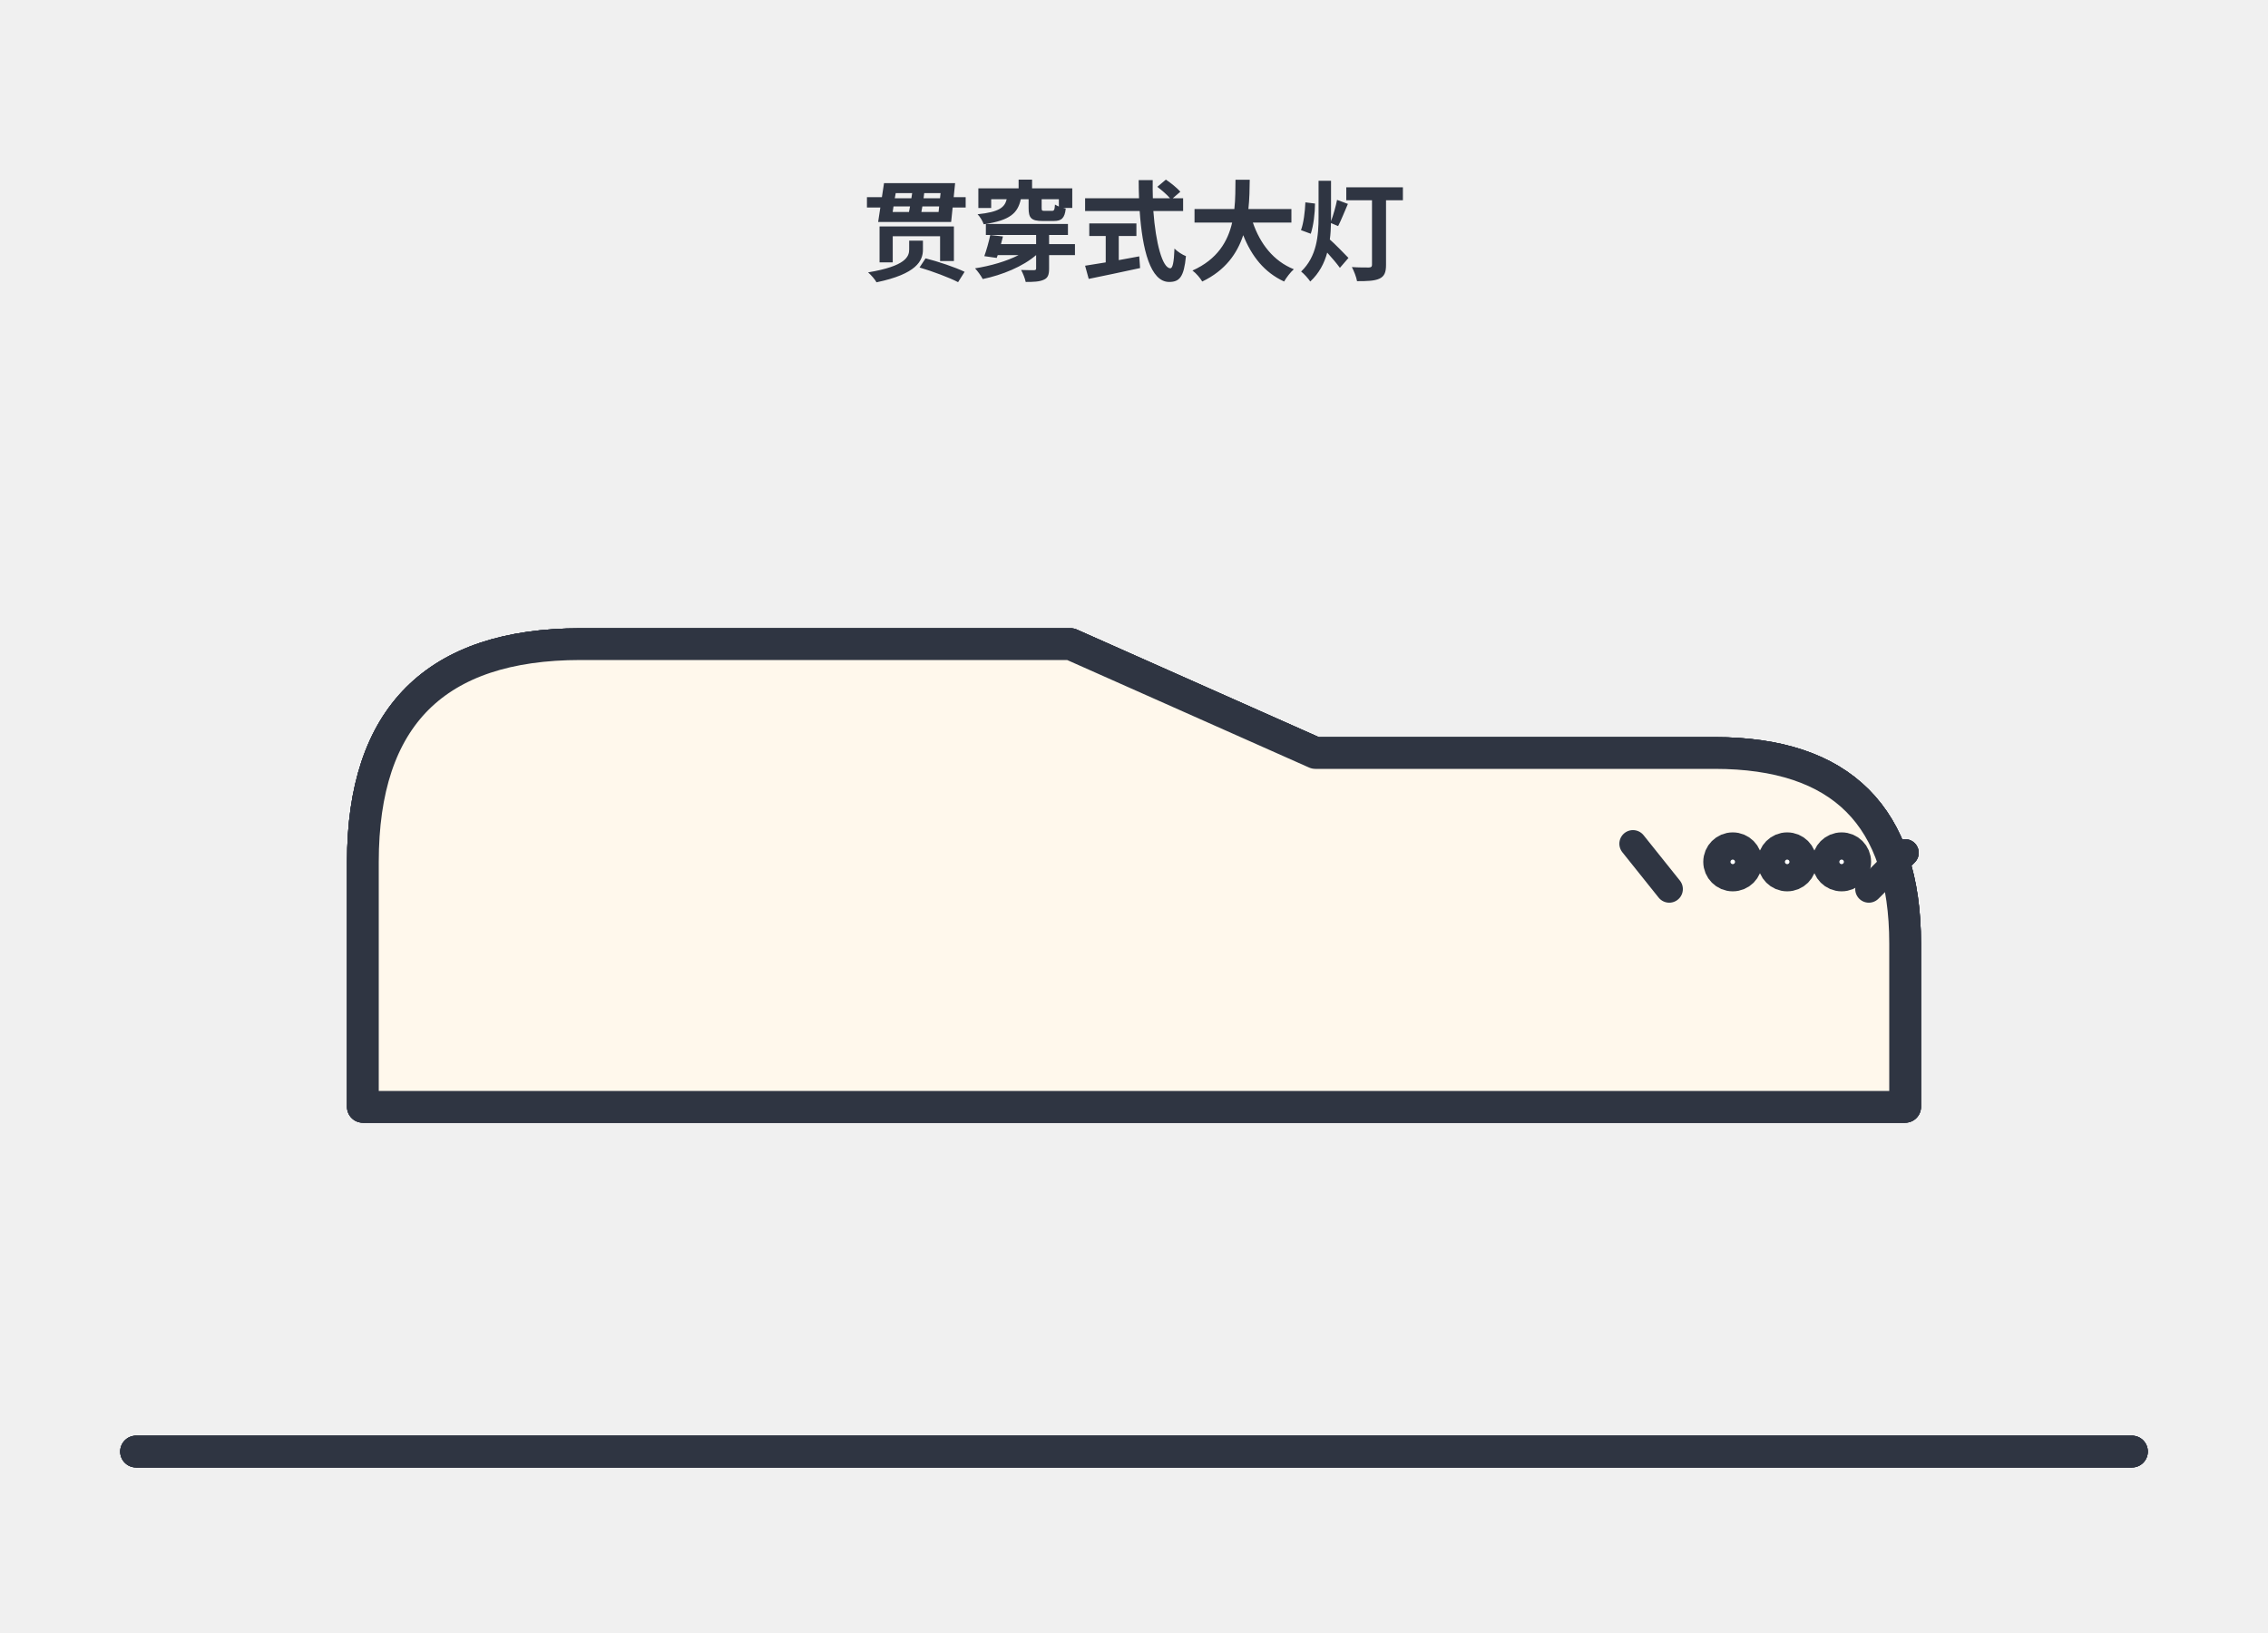
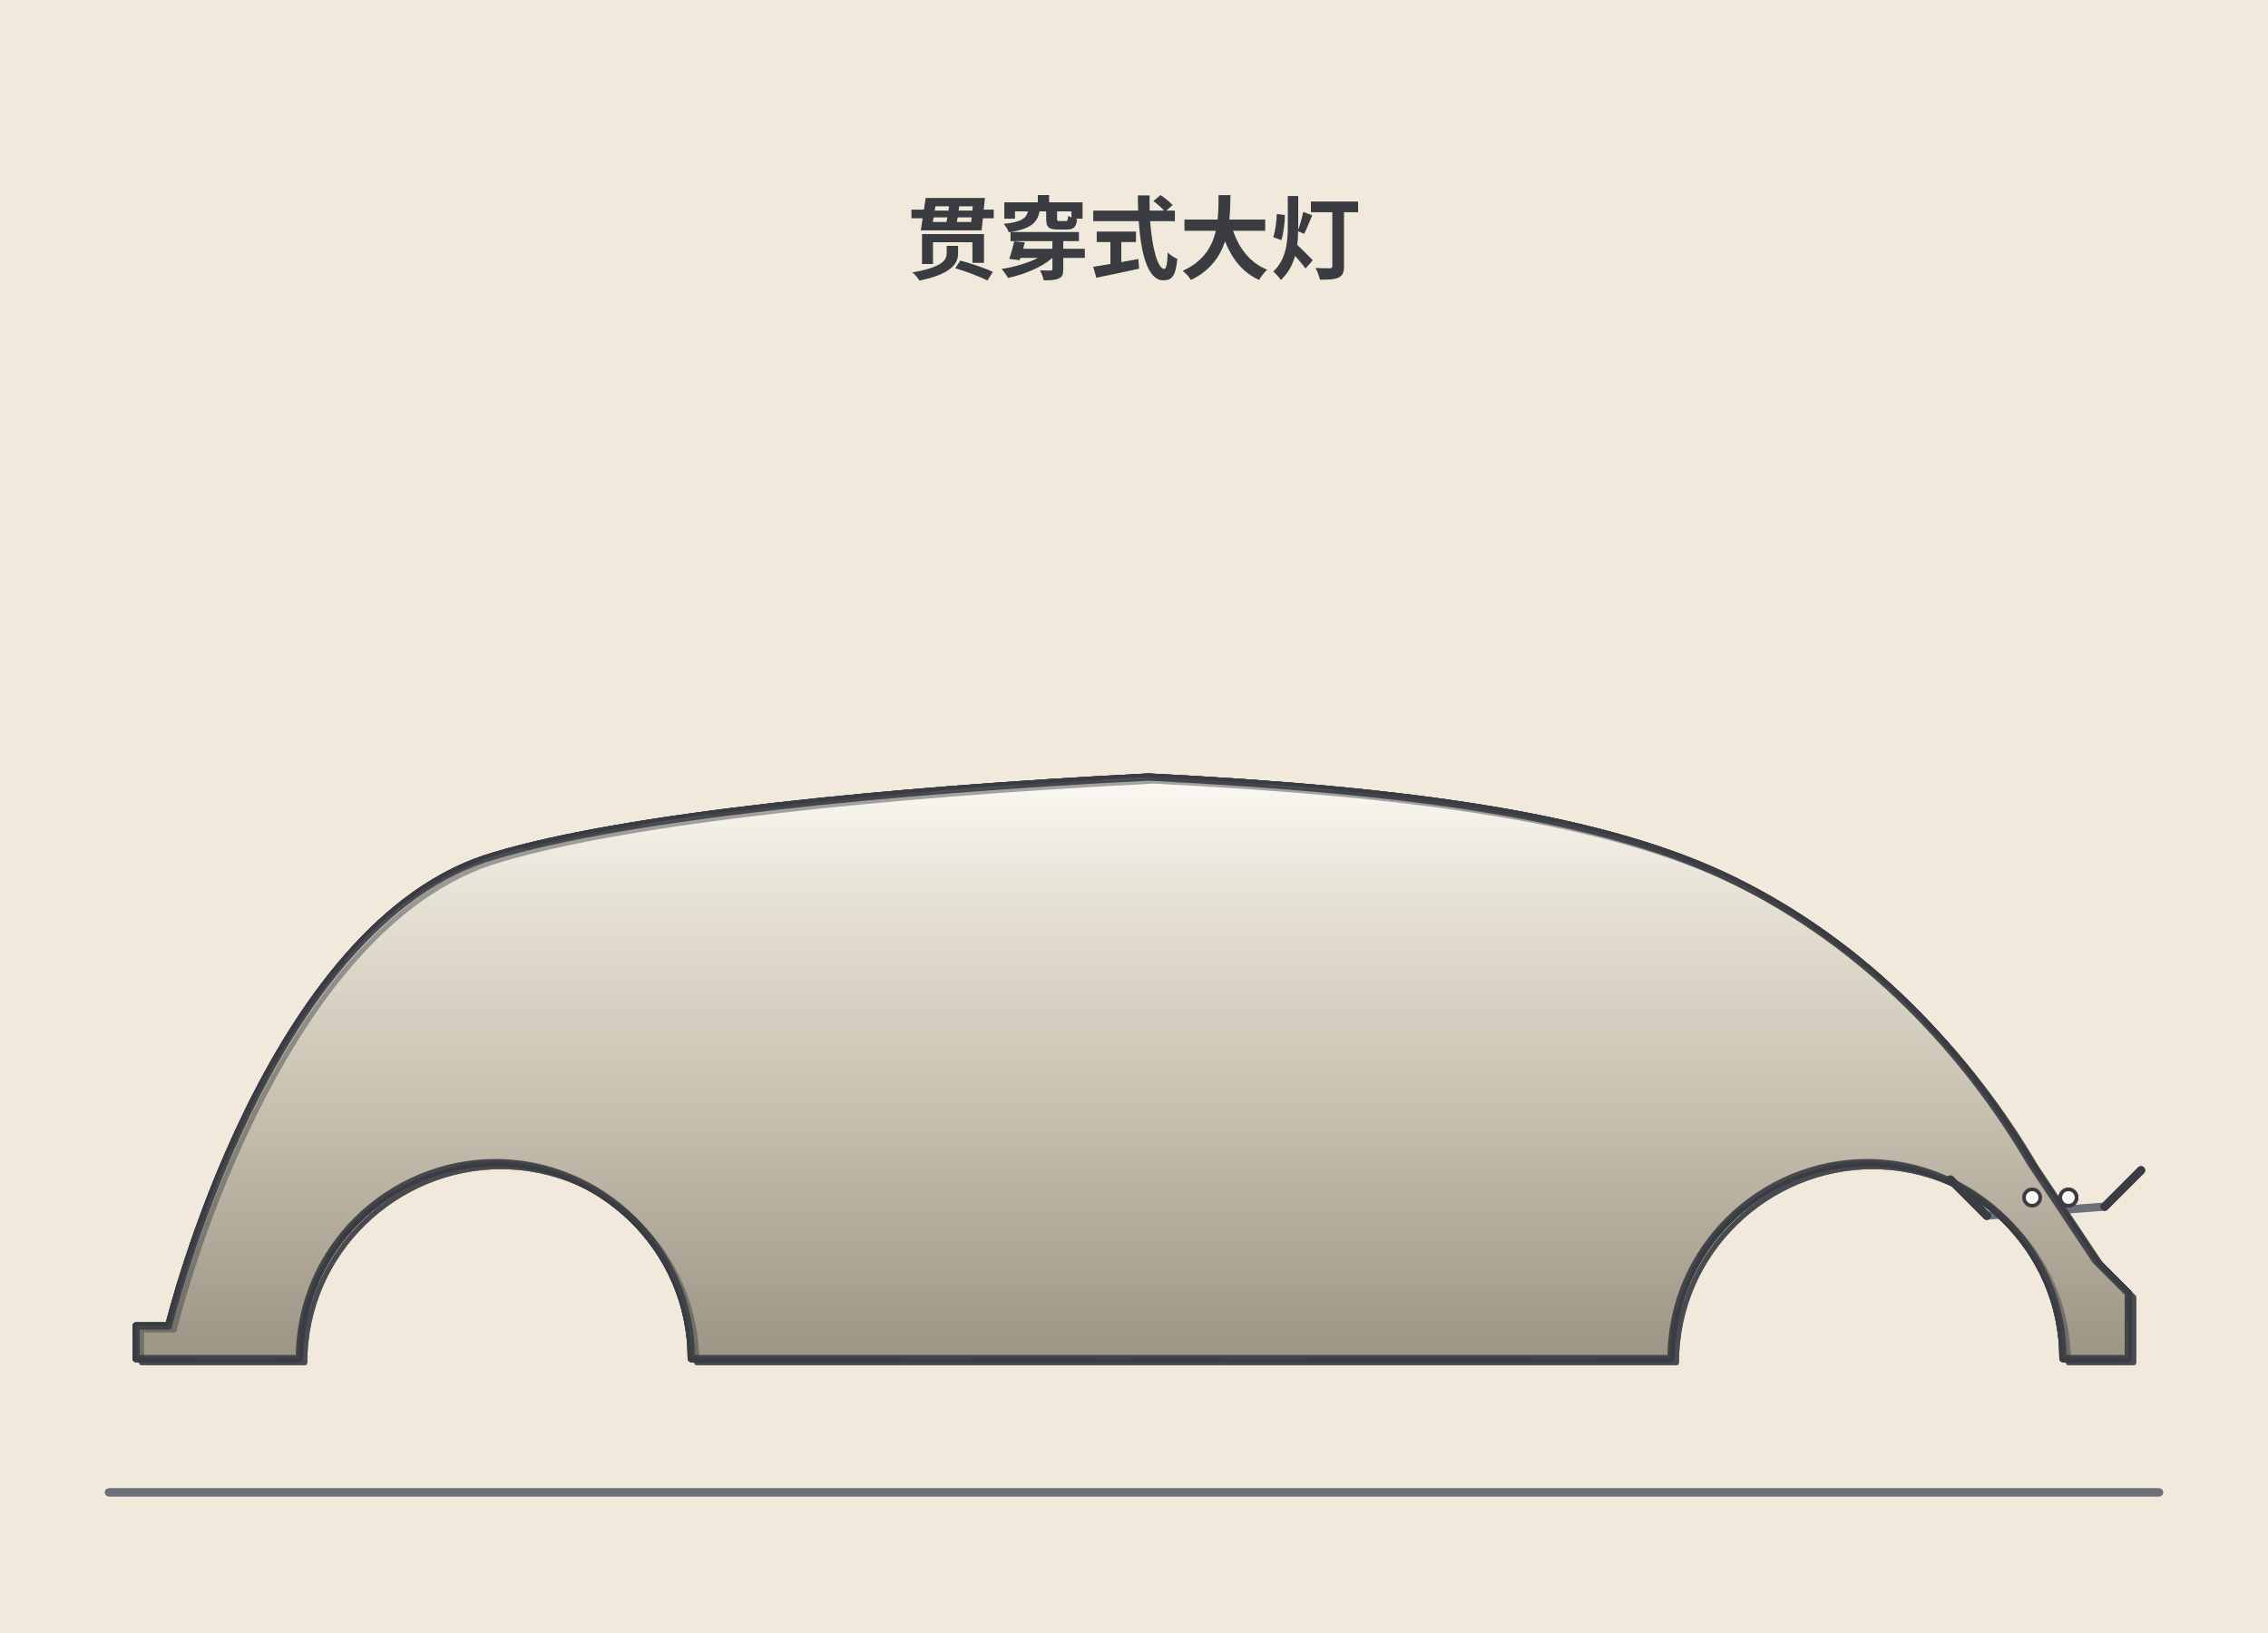
<svg xmlns="http://www.w3.org/2000/svg" viewBox="0 0 500 360" role="img">
-   <line x1="30" y1="320" x2="470" y2="320" stroke="#2F3542" stroke-width="7" stroke-linecap="round" stroke-linejoin="round" fill="none" />
-   <path d="M80 244 L80 190 Q80 142 128 142 L236 142 L290 166 L378 166 Q420 166 420 208 L420 244 Z" stroke="#2F3542" stroke-width="7" stroke-linecap="round" stroke-linejoin="round" fill="#FFF8EC" />
-   <line x1="368" y1="196" x2="412" y2="196" stroke="#2F3542" stroke-width="6" stroke-linecap="round" stroke-linejoin="round" fill="none" />
-   <line x1="30" y1="320" x2="470" y2="320" stroke="#2F3542" stroke-width="7" stroke-linecap="round" stroke-linejoin="round" fill="none" />
-   <path d="M80 244 L80 190 Q80 142 128 142 L236 142 L290 166 L378 166 Q420 166 420 208 L420 244 Z" stroke="#2F3542" stroke-width="7" stroke-linecap="round" stroke-linejoin="round" fill="#FFF8EC" />
-   <path d="M368 196 L360 186 M412 196 L420 188" stroke="#2F3542" stroke-width="6" stroke-linecap="round" stroke-linejoin="round" fill="none" />
-   <line x1="30" y1="320" x2="470" y2="320" stroke="#2F3542" stroke-width="7" stroke-linecap="round" stroke-linejoin="round" fill="none" />
-   <path d="M80 244 L80 190 Q80 142 128 142 L236 142 L290 166 L378 166 Q420 166 420 208 L420 244 Z" stroke="#2F3542" stroke-width="7" stroke-linecap="round" stroke-linejoin="round" fill="#FFF8EC" />
-   <path d="M368 196 L360 186 M412 196 L420 188" stroke="#2F3542" stroke-width="6" stroke-linecap="round" stroke-linejoin="round" fill="none" />
-   <circle cx="382" cy="190" r="3" stroke="#2F3542" stroke-width="7" stroke-linecap="round" stroke-linejoin="round" fill="#FFFFFF" />
-   <circle cx="394" cy="190" r="3" stroke="#2F3542" stroke-width="7" stroke-linecap="round" stroke-linejoin="round" fill="#FFFFFF" />
-   <circle cx="406" cy="190" r="3" stroke="#2F3542" stroke-width="7" stroke-linecap="round" stroke-linejoin="round" fill="#FFFFFF" />
-   <line x1="30" y1="320" x2="470" y2="320" stroke="#2F3542" stroke-width="7" stroke-linecap="round" stroke-linejoin="round" fill="none" />
-   <path d="M80 244 L80 190 Q80 142 128 142 L236 142 L290 166 L378 166 Q420 166 420 208 L420 244 Z" stroke="#2F3542" stroke-width="7" stroke-linecap="round" stroke-linejoin="round" fill="#FFF8EC" />
-   <path d="M368 196 L360 186 M412 196 L420 188" stroke="#2F3542" stroke-width="6" stroke-linecap="round" stroke-linejoin="round" fill="none" />
-   <circle cx="382" cy="190" r="3" stroke="#2F3542" stroke-width="7" stroke-linecap="round" stroke-linejoin="round" fill="#FFFFFF" />
-   <circle cx="394" cy="190" r="3" stroke="#2F3542" stroke-width="7" stroke-linecap="round" stroke-linejoin="round" fill="#FFFFFF" />
-   <circle cx="406" cy="190" r="3" stroke="#2F3542" stroke-width="7" stroke-linecap="round" stroke-linejoin="round" fill="#FFFFFF" />
-   <text x="250" y="60" text-anchor="middle" font-size="24" font-family="'Microsoft YaHei', sans-serif" font-weight="bold" fill="#2F3542">贯穿式大灯</text>
+   <defs>
+     <linearGradient id="gBody" x1="0" y1="0" x2="0" y2="1">
+       <stop offset="0%" stop-color="#FBF9F3" />
+       <stop offset="18%" stop-color="#E9E4D8" />
+       <stop offset="55%" stop-color="#C9C2B2" />
+       <stop offset="100%" stop-color="#9C9484" />
+     </linearGradient>
+     <linearGradient id="gGlass" x1="0" y1="0" x2="0" y2="1">
+       <stop offset="0%" stop-color="#55585F" />
+       <stop offset="100%" stop-color="#7B7F88" />
+     </linearGradient>
+     <radialGradient id="gTire" cx="0.5" cy="0.5" r="0.5">
+       <stop offset="0%" stop-color="#4A4E55" />
+       <stop offset="75%" stop-color="#2D3036" />
+       <stop offset="100%" stop-color="#202227" />
+     </radialGradient>
+     <radialGradient id="gRim" cx="0.5" cy="0.5" r="0.5">
+       <stop offset="0%" stop-color="#F3F2EC" />
+       <stop offset="70%" stop-color="#C6C1B4" />
+       <stop offset="100%" stop-color="#A39C8D" />
+     </radialGradient>
+     <radialGradient id="gGround" cx="0.5" cy="0.5" r="0.5">
+       <stop offset="0%" stop-color="#8A8478" stop-opacity="0.34" />
+       <stop offset="100%" stop-color="#8A8478" stop-opacity="0" />
+     </radialGradient>
+   </defs>
+   <rect x="0" y="0" width="500" height="360" fill="#F1E9DB" />
+   <line x1="24" y1="329" x2="476" y2="329" stroke="#6C707A" stroke-width="1.7" stroke-linecap="round" stroke-linejoin="round" />
+   <path d="M37.2 292.3 C37.2 292.3 58.8 203.0 109.2 188.6 C138.0 180.0 195.6 174.2 253.2 171.3 C310.8 174.2 354.0 180.0 382.8 194.4 C411.6 208.7 433.2 231.8 447.6 256.3 L462.0 277.9 L469.2 285.1 L469.2 299.5 L454.8 299.5 C454.8 275.0 434.6 256.3 411.6 256.3 C388.6 256.3 368.4 275.0 368.4 299.5 L152.4 299.5 C152.4 275.0 132.2 256.3 109.2 256.3 C86.2 256.3 66.0 275.0 66.0 299.5 L30.0 299.5 L30.0 292.3 Z" fill="url(#gBody)" />
+   <path d="M37.2 292.3 C37.2 292.3 58.8 203.0 109.2 188.6 C138.0 180.0 195.6 174.2 253.2 171.3 C310.8 174.2 354.0 180.0 382.8 194.4 C411.6 208.7 433.2 231.8 447.6 256.3 L462.0 277.9 L469.2 285.1 L469.2 299.5 L454.8 299.5 C454.8 275.0 434.6 256.3 411.6 256.3 C388.6 256.3 368.4 275.0 368.4 299.5 L152.4 299.5 C152.4 275.0 132.2 256.3 109.2 256.3 C86.2 256.3 66.0 275.0 66.0 299.5 L30.0 299.5 L30.0 292.3 Z" stroke="#3A3C42" stroke-width="1.6" stroke-linecap="round" stroke-linejoin="round" fill="none" opacity="0.9" />
+   <path d="M37.2 292.3 C37.2 292.3 58.8 203.0 109.2 188.6 C138.0 180.0 195.6 174.2 253.2 171.3 C310.8 174.2 354.0 180.0 382.8 194.4 C411.6 208.7 433.2 231.8 447.6 256.3 L462.0 277.9 L469.2 285.1 L469.2 299.5 L454.8 299.5 C454.8 275.0 434.6 256.3 411.6 256.3 C388.6 256.3 368.4 275.0 368.4 299.5 L152.4 299.5 C152.4 275.0 132.2 256.3 109.2 256.3 C86.2 256.3 66.0 275.0 66.0 299.5 L30.0 299.5 L30.0 292.3 Z" stroke="#3A3C42" stroke-width="1.1" stroke-linecap="round" stroke-linejoin="round" fill="none" opacity="0.45" transform="translate(1.2 0.9)" />
+   <path d="M37.2 292.3 C37.2 292.3 58.8 203.0 109.2 188.6 C138.0 180.0 195.6 174.2 253.2 171.3 C310.8 174.2 354.0 180.0 382.8 194.4 C411.6 208.7 433.2 231.8 447.6 256.3 L462.0 277.9 L469.2 285.1 L469.2 299.5 L454.8 299.5 C454.8 275.0 434.6 256.3 411.6 256.3 C388.6 256.3 368.4 275.0 368.4 299.5 L152.4 299.5 C152.4 275.0 132.2 256.3 109.2 256.3 C86.2 256.3 66.0 275.0 66.0 299.5 L30.0 299.5 L30.0 292.3 Z" stroke="#3A3C42" stroke-width="0.8" stroke-linecap="round" stroke-linejoin="round" fill="none" stroke-dasharray="26 16 48 20 18 10" opacity="0.5" />
+   <line x1="438" y1="268" x2="464" y2="266" stroke="#6C707A" stroke-width="1.8" stroke-linecap="round" stroke-linejoin="round" />
+   <line x1="24" y1="329" x2="476" y2="329" stroke="#6C707A" stroke-width="1.7" stroke-linecap="round" stroke-linejoin="round" />
+   <path d="M37.2 292.3 C37.2 292.3 58.8 203.0 109.2 188.6 C138.0 180.0 195.6 174.2 253.2 171.3 C310.8 174.2 354.0 180.0 382.8 194.4 C411.6 208.7 433.2 231.8 447.6 256.3 L462.0 277.9 L469.2 285.1 L469.2 299.5 L454.8 299.5 C454.8 275.0 434.6 256.3 411.6 256.3 C388.6 256.3 368.4 275.0 368.4 299.5 L152.4 299.5 C152.4 275.0 132.2 256.3 109.2 256.3 C86.2 256.3 66.0 275.0 66.0 299.5 L30.0 299.5 L30.0 292.3 Z" fill="url(#gBody)" />
+   <path d="M37.2 292.3 C37.2 292.3 58.8 203.0 109.2 188.6 C138.0 180.0 195.6 174.2 253.2 171.3 C310.8 174.2 354.0 180.0 382.8 194.4 C411.6 208.7 433.2 231.8 447.6 256.3 L462.0 277.9 L469.2 285.1 L469.2 299.5 L454.8 299.5 C454.8 275.0 434.6 256.3 411.6 256.3 C388.6 256.3 368.4 275.0 368.4 299.5 L152.4 299.5 C152.4 275.0 132.2 256.3 109.2 256.3 C86.2 256.3 66.0 275.0 66.0 299.5 L30.0 299.5 L30.0 292.3 Z" stroke="#3A3C42" stroke-width="1.6" stroke-linecap="round" stroke-linejoin="round" fill="none" opacity="0.9" />
+   <path d="M37.2 292.3 C37.2 292.3 58.8 203.0 109.2 188.6 C138.0 180.0 195.6 174.2 253.2 171.3 C310.8 174.2 354.0 180.0 382.8 194.4 C411.6 208.7 433.2 231.8 447.6 256.3 L462.0 277.9 L469.2 285.1 L469.2 299.5 L454.8 299.5 C454.8 275.0 434.6 256.3 411.6 256.3 C388.6 256.3 368.4 275.0 368.4 299.5 L152.4 299.5 C152.4 275.0 132.2 256.3 109.2 256.3 C86.2 256.3 66.0 275.0 66.0 299.5 L30.0 299.5 L30.0 292.3 Z" stroke="#3A3C42" stroke-width="1.1" stroke-linecap="round" stroke-linejoin="round" fill="none" opacity="0.45" transform="translate(1.2 0.9)" />
+   <path d="M37.2 292.3 C37.2 292.3 58.8 203.0 109.2 188.6 C138.0 180.0 195.6 174.2 253.2 171.3 C310.8 174.2 354.0 180.0 382.8 194.4 C411.6 208.7 433.2 231.8 447.6 256.3 L462.0 277.9 L469.2 285.1 L469.2 299.5 L454.8 299.5 C454.8 275.0 434.6 256.3 411.6 256.3 C388.6 256.3 368.4 275.0 368.4 299.5 L152.4 299.5 C152.4 275.0 132.2 256.3 109.2 256.3 C86.2 256.3 66.0 275.0 66.0 299.5 L30.0 299.5 L30.0 292.3 Z" stroke="#3A3C42" stroke-width="0.8" stroke-linecap="round" stroke-linejoin="round" fill="none" stroke-dasharray="26 16 48 20 18 10" opacity="0.5" />
+   <path d="M438 268 L430 260 M464 266 L472 258" stroke="#3A3C42" stroke-width="1.8" stroke-linecap="round" stroke-linejoin="round" fill="none" />
+   <line x1="24" y1="329" x2="476" y2="329" stroke="#6C707A" stroke-width="1.7" stroke-linecap="round" stroke-linejoin="round" />
+   <path d="M37.2 292.3 C37.2 292.3 58.8 203.0 109.2 188.6 C138.0 180.0 195.6 174.2 253.2 171.3 C310.8 174.2 354.0 180.0 382.8 194.4 C411.6 208.7 433.2 231.8 447.6 256.3 L462.0 277.9 L469.2 285.1 L469.2 299.5 L454.8 299.5 C454.8 275.0 434.6 256.3 411.6 256.3 C388.6 256.3 368.4 275.0 368.4 299.5 L152.4 299.5 C152.4 275.0 132.2 256.3 109.2 256.3 C86.2 256.3 66.0 275.0 66.0 299.5 L30.0 299.5 L30.0 292.3 Z" fill="url(#gBody)" />
+   <path d="M37.2 292.3 C37.2 292.3 58.8 203.0 109.2 188.6 C138.0 180.0 195.6 174.2 253.2 171.3 C310.8 174.2 354.0 180.0 382.8 194.4 C411.6 208.7 433.2 231.8 447.6 256.3 L462.0 277.9 L469.2 285.1 L469.2 299.5 L454.8 299.5 C454.8 275.0 434.6 256.3 411.6 256.3 C388.6 256.3 368.4 275.0 368.4 299.5 L152.4 299.5 C152.4 275.0 132.2 256.3 109.2 256.3 C86.2 256.3 66.0 275.0 66.0 299.5 L30.0 299.5 L30.0 292.3 Z" stroke="#3A3C42" stroke-width="1.6" stroke-linecap="round" stroke-linejoin="round" fill="none" opacity="0.9" />
+   <path d="M37.2 292.3 C37.2 292.3 58.8 203.0 109.2 188.6 C138.0 180.0 195.6 174.2 253.2 171.3 C310.8 174.2 354.0 180.0 382.8 194.4 C411.6 208.7 433.2 231.8 447.6 256.3 L462.0 277.9 L469.2 285.1 L469.2 299.5 L454.8 299.5 C454.8 275.0 434.6 256.3 411.6 256.3 C388.6 256.3 368.4 275.0 368.4 299.5 L152.4 299.5 C152.4 275.0 132.2 256.3 109.2 256.3 C86.2 256.3 66.0 275.0 66.0 299.5 L30.0 299.5 L30.0 292.3 Z" stroke="#3A3C42" stroke-width="1.1" stroke-linecap="round" stroke-linejoin="round" fill="none" opacity="0.45" transform="translate(1.2 0.9)" />
+   <path d="M37.2 292.3 C37.2 292.3 58.8 203.0 109.2 188.6 C138.0 180.0 195.6 174.2 253.2 171.3 C310.8 174.2 354.0 180.0 382.8 194.4 C411.6 208.7 433.2 231.8 447.6 256.3 L462.0 277.9 L469.2 285.1 L469.2 299.5 L454.8 299.5 C454.8 275.0 434.6 256.3 411.6 256.3 C388.6 256.3 368.4 275.0 368.4 299.5 L152.4 299.5 C152.4 275.0 132.2 256.3 109.2 256.3 C86.2 256.3 66.0 275.0 66.0 299.5 L30.0 299.5 L30.0 292.3 Z" stroke="#3A3C42" stroke-width="0.8" stroke-linecap="round" stroke-linejoin="round" fill="none" stroke-dasharray="26 16 48 20 18 10" opacity="0.5" />
+   <path d="M438 268 L430 260 M464 266 L472 258" stroke="#3A3C42" stroke-width="1.8" stroke-linecap="round" stroke-linejoin="round" fill="none" />
+   <circle cx="448" cy="264" r="1.8" stroke="#3A3C42" stroke-width="0.8" stroke-linecap="round" stroke-linejoin="round" fill="#FBF9F3" />
+   <circle cx="456" cy="264" r="1.8" stroke="#3A3C42" stroke-width="0.8" stroke-linecap="round" stroke-linejoin="round" fill="#FBF9F3" />
+   <line x1="24" y1="329" x2="476" y2="329" stroke="#6C707A" stroke-width="1.7" stroke-linecap="round" stroke-linejoin="round" />
+   <path d="M37.2 292.3 C37.2 292.3 58.8 203.0 109.2 188.6 C138.0 180.0 195.6 174.2 253.2 171.3 C310.8 174.2 354.0 180.0 382.8 194.4 C411.6 208.7 433.2 231.8 447.6 256.3 L462.0 277.9 L469.2 285.1 L469.2 299.5 L454.8 299.5 C454.8 275.0 434.6 256.3 411.6 256.3 C388.6 256.3 368.4 275.0 368.4 299.5 L152.4 299.5 C152.4 275.0 132.2 256.3 109.2 256.3 C86.2 256.3 66.0 275.0 66.0 299.5 L30.0 299.5 L30.0 292.3 Z" fill="url(#gBody)" />
+   <path d="M37.2 292.3 C37.2 292.3 58.8 203.0 109.2 188.6 C138.0 180.0 195.6 174.2 253.2 171.3 C310.8 174.2 354.0 180.0 382.8 194.4 C411.6 208.7 433.2 231.8 447.6 256.3 L462.0 277.9 L469.2 285.1 L469.2 299.5 L454.8 299.5 C454.8 275.0 434.6 256.3 411.6 256.3 C388.6 256.3 368.4 275.0 368.4 299.5 L152.4 299.5 C152.4 275.0 132.2 256.3 109.2 256.3 C86.2 256.3 66.0 275.0 66.0 299.5 L30.0 299.5 L30.0 292.3 Z" stroke="#3A3C42" stroke-width="1.6" stroke-linecap="round" stroke-linejoin="round" fill="none" opacity="0.9" />
+   <path d="M37.2 292.3 C37.2 292.3 58.8 203.0 109.2 188.6 C138.0 180.0 195.6 174.2 253.2 171.3 C310.8 174.2 354.0 180.0 382.8 194.4 C411.6 208.7 433.2 231.8 447.6 256.3 L462.0 277.9 L469.2 285.1 L469.2 299.5 L454.8 299.5 C454.8 275.0 434.6 256.3 411.6 256.3 C388.6 256.3 368.4 275.0 368.4 299.5 L152.4 299.5 C152.4 275.0 132.2 256.3 109.2 256.3 C86.2 256.3 66.0 275.0 66.0 299.5 L30.0 299.5 L30.0 292.3 Z" stroke="#3A3C42" stroke-width="1.1" stroke-linecap="round" stroke-linejoin="round" fill="none" opacity="0.45" transform="translate(1.2 0.9)" />
+   <path d="M37.2 292.3 C37.2 292.3 58.8 203.0 109.2 188.6 C138.0 180.0 195.6 174.2 253.2 171.3 C310.8 174.2 354.0 180.0 382.8 194.4 C411.6 208.7 433.2 231.8 447.6 256.3 L462.0 277.9 L469.2 285.1 L469.2 299.5 L454.8 299.5 C454.8 275.0 434.6 256.3 411.6 256.3 C388.6 256.3 368.4 275.0 368.4 299.5 L152.4 299.5 C152.4 275.0 132.2 256.3 109.2 256.3 C86.2 256.3 66.0 275.0 66.0 299.5 L30.0 299.5 L30.0 292.3 Z" stroke="#3A3C42" stroke-width="0.8" stroke-linecap="round" stroke-linejoin="round" fill="none" stroke-dasharray="26 16 48 20 18 10" opacity="0.5" />
+   <path d="M438 268 L430 260 M464 266 L472 258" stroke="#3A3C42" stroke-width="1.8" stroke-linecap="round" stroke-linejoin="round" fill="none" />
+   <circle cx="448" cy="264" r="1.8" stroke="#3A3C42" stroke-width="0.8" stroke-linecap="round" stroke-linejoin="round" fill="#FBF9F3" />
+   <circle cx="456" cy="264" r="1.8" stroke="#3A3C42" stroke-width="0.8" stroke-linecap="round" stroke-linejoin="round" fill="#FBF9F3" />
+   <text x="250" y="60" text-anchor="middle" font-size="20" font-family="'Microsoft YaHei', sans-serif" font-weight="600" fill="#3A3C42">贯穿式大灯</text>
</svg>
